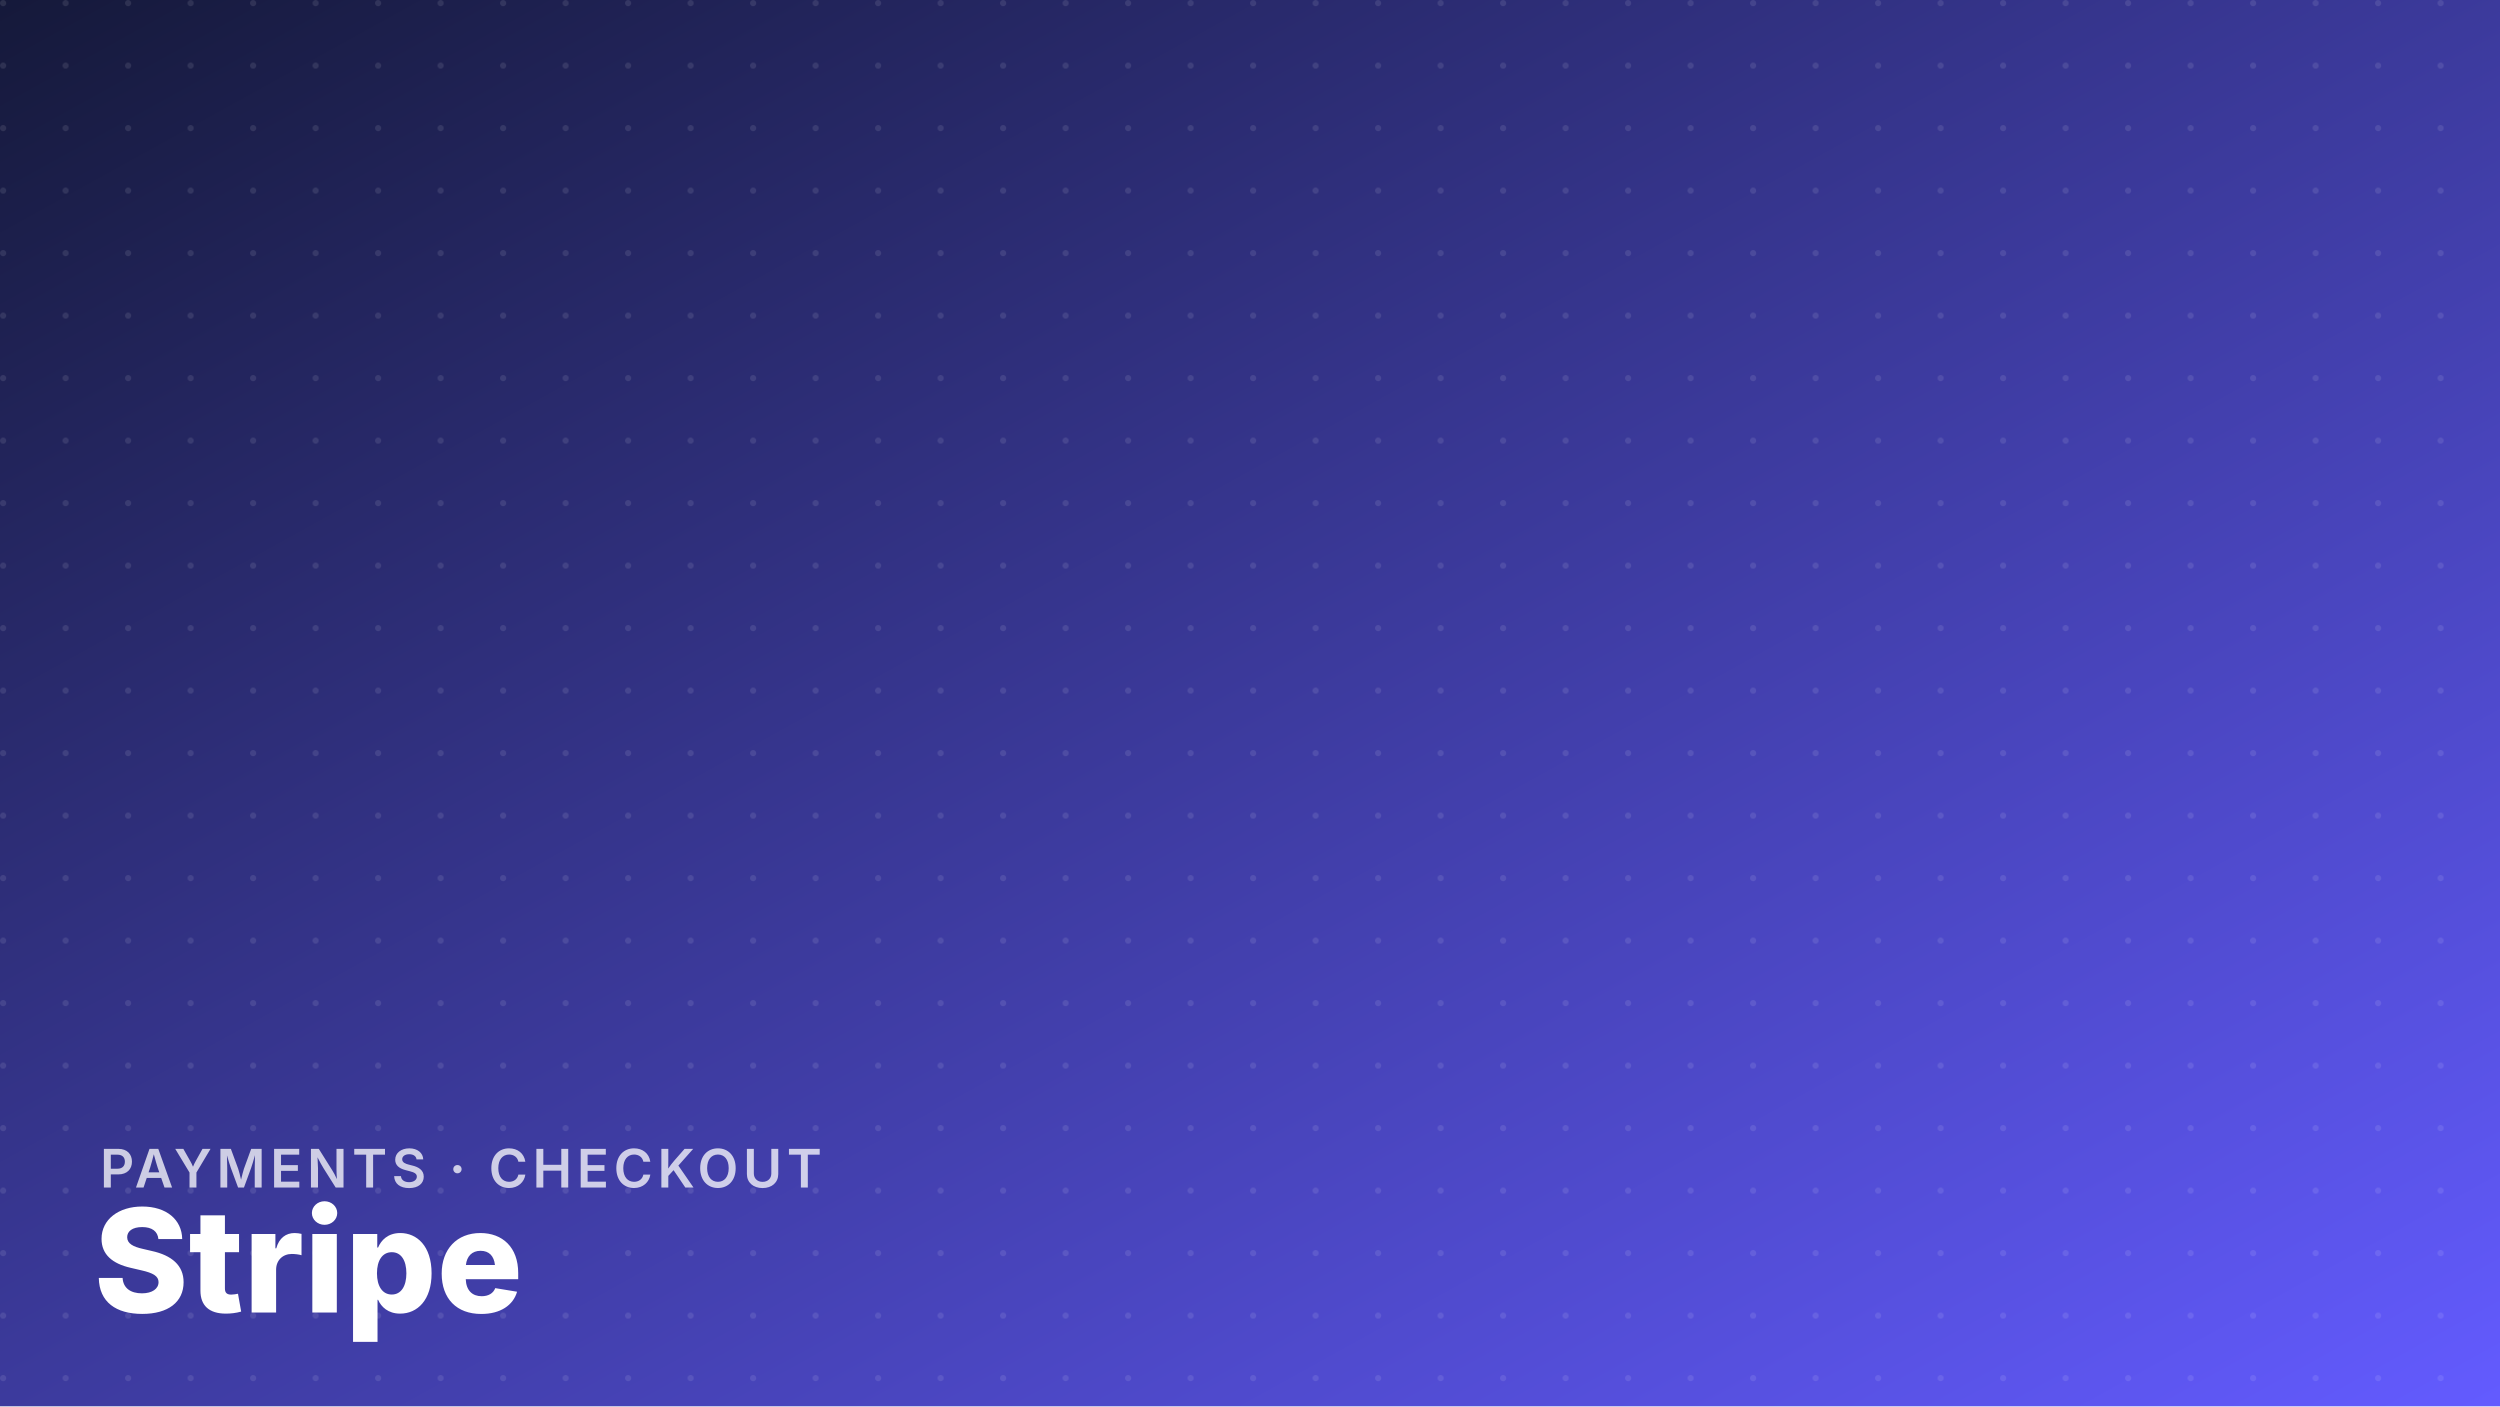
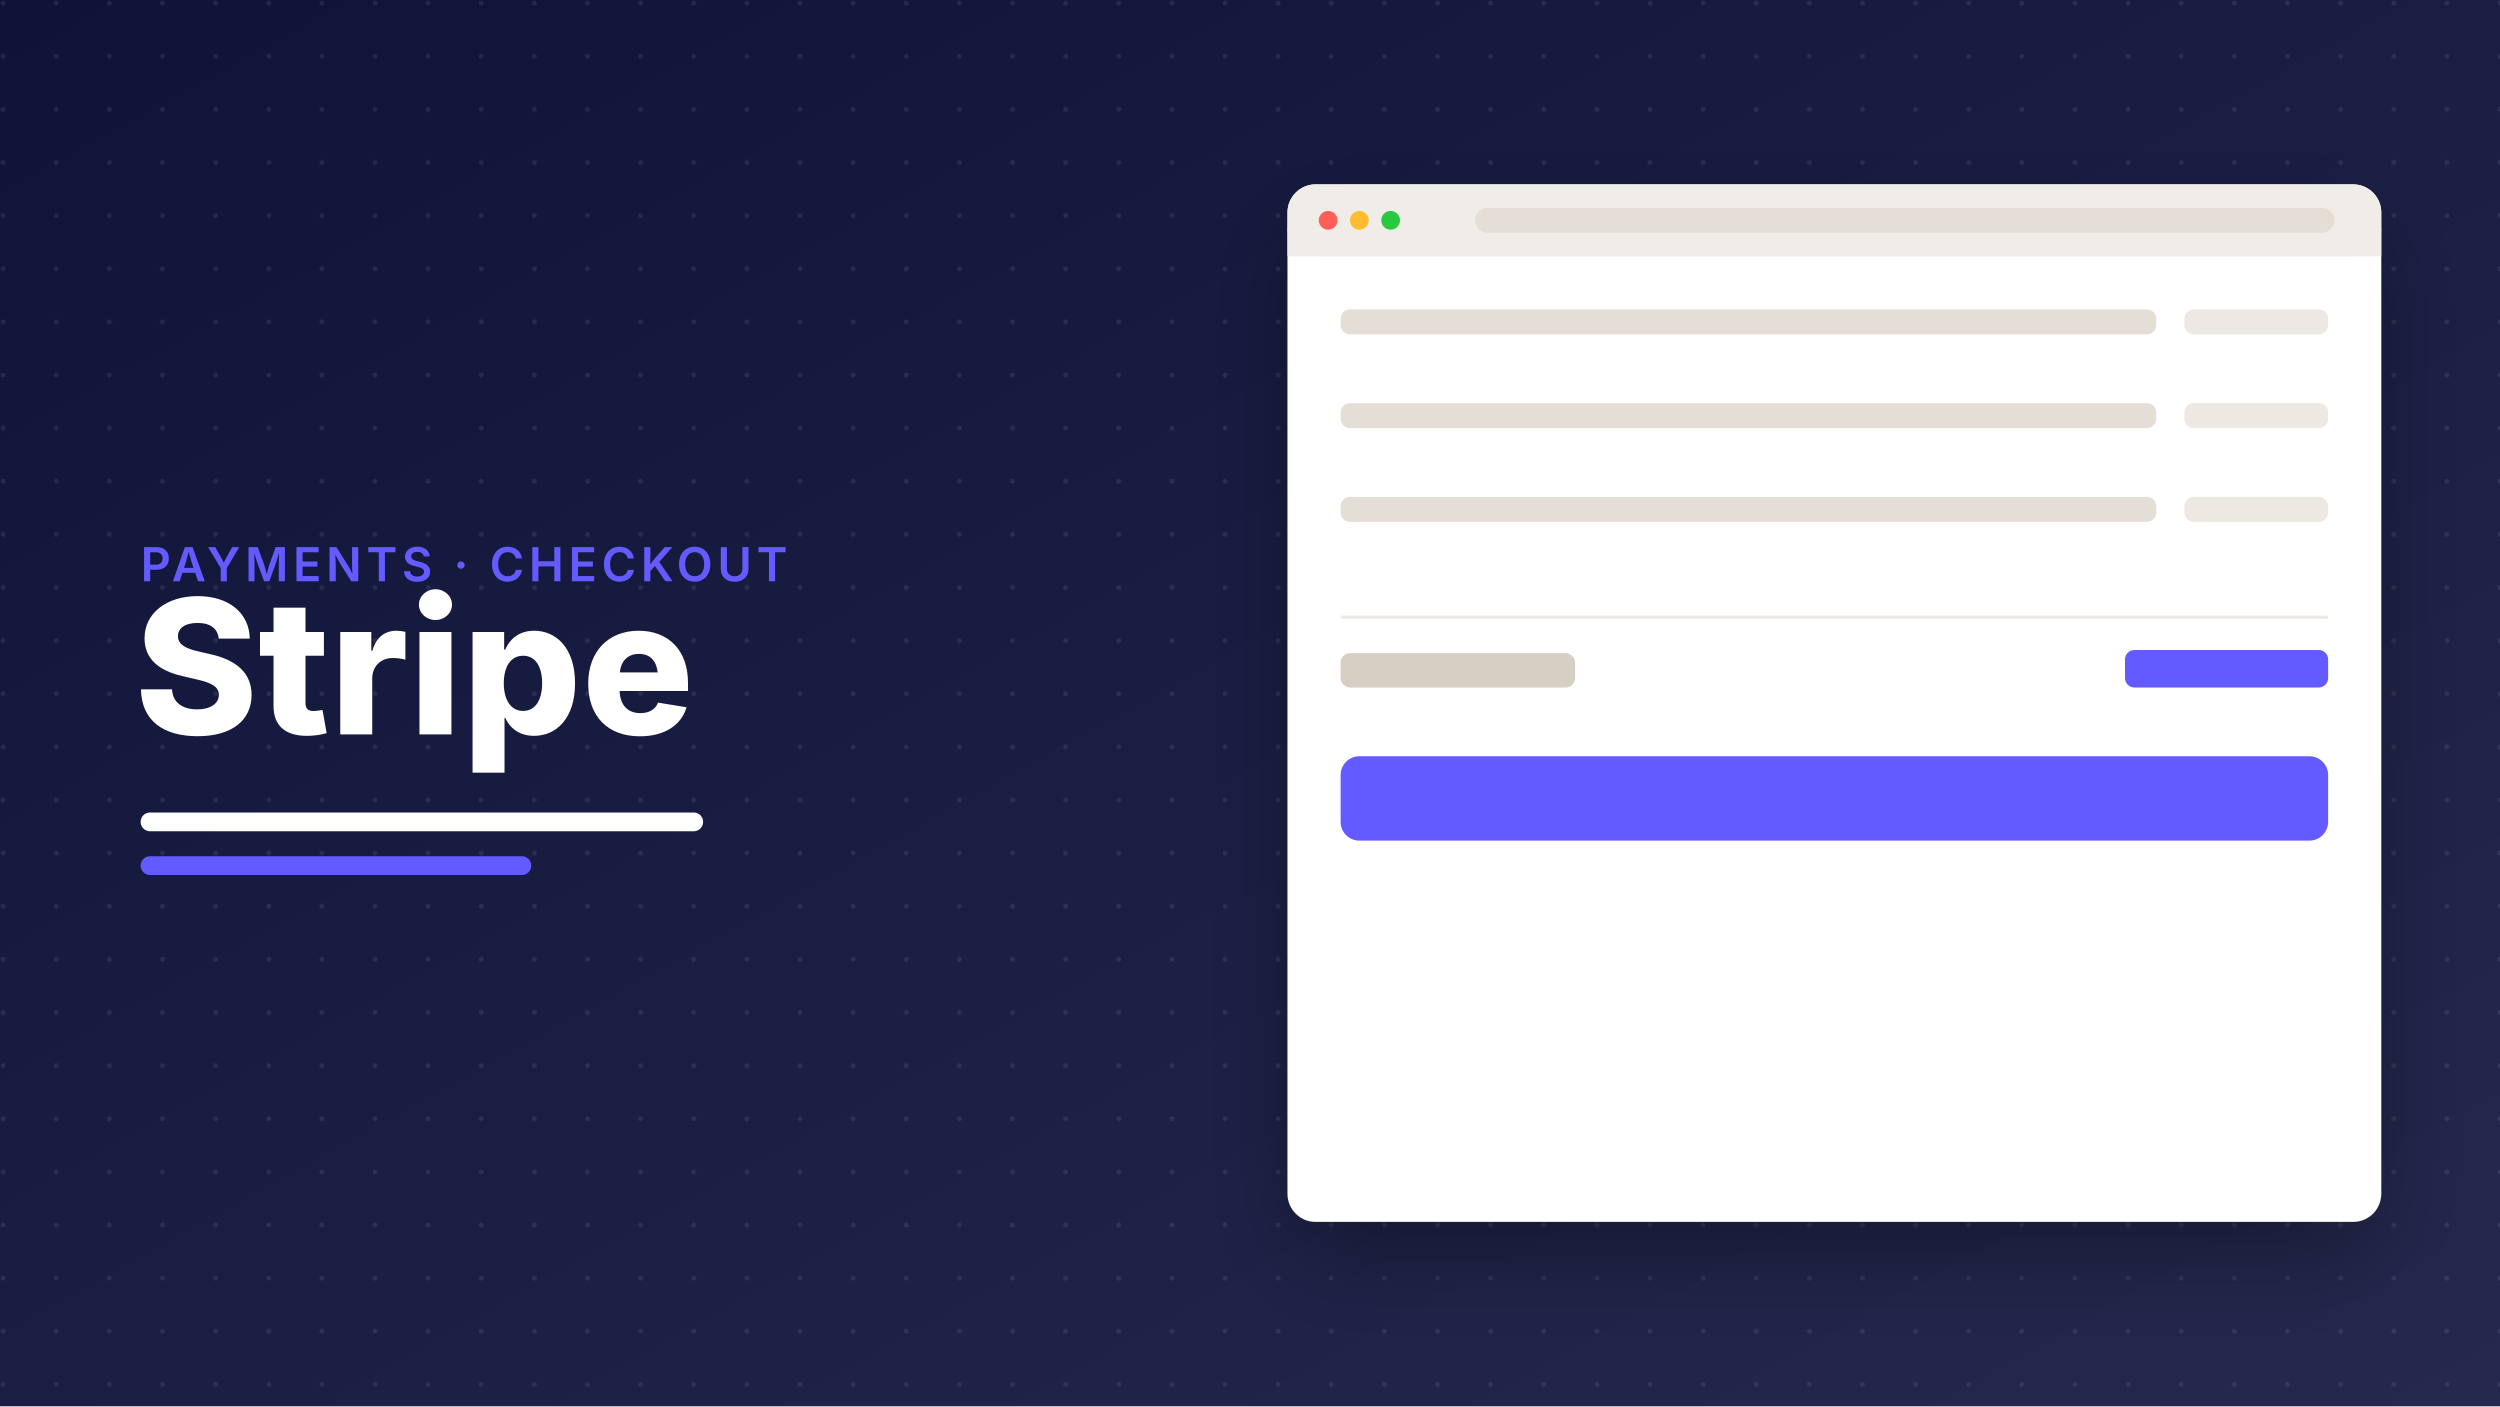
- <svg xmlns="http://www.w3.org/2000/svg" width="1600" height="900" viewBox="0 0 1600 900" role="img" aria-label="Stripe">
+ <svg xmlns="http://www.w3.org/2000/svg" width="1600" height="900" viewBox="0 0 1600 900" role="img" aria-label="Stripe UI mockup">
  <defs>
-     <linearGradient id="g" x1="0" y1="0" x2="1" y2="1">
-       <stop offset="0" stop-color="#15193a" />
-       <stop offset="1" stop-color="#635bff" />
+     <linearGradient id="bg" x1="0" y1="0" x2="1" y2="1">
+       <stop offset="0" stop-color="#0f1338" />
+       <stop offset="1" stop-color="#25294e" />
    </linearGradient>
-     <pattern id="dots" width="40" height="40" patternUnits="userSpaceOnUse">
-       <circle cx="2" cy="2" r="2" fill="#ffffff" opacity="0.10" />
+     <pattern id="dots" width="34" height="34" patternUnits="userSpaceOnUse">
+       <circle cx="2" cy="2" r="1.6" fill="#ffffff" opacity="0.08" />
    </pattern>
+     <filter id="sh" x="-20%" y="-20%" width="140%" height="140%">
+       <feDropShadow dx="0" dy="24" stdDeviation="30" flood-color="#000" flood-opacity="0.30" />
+     </filter>
  </defs>
-   <rect width="1600" height="900" fill="url(#g)" />
-   <rect width="1600" height="900" fill="url(#dots)" />
-   <text x="64" y="760" font-family="Inter, Arial, sans-serif" font-size="34" font-weight="600" fill="#ffffff" opacity="0.75" letter-spacing="3">PAYMENTS · CHECKOUT</text>
-   <text x="60" y="840" font-family="Inter, Arial, sans-serif" font-size="92" font-weight="800" fill="#ffffff">Stripe</text>
+   <rect x="0" y="0" width="1600" height="900" rx="0" fill="url(#bg)" />
+   <rect x="0" y="0" width="1600" height="900" rx="0" fill="url(#dots)" />
+   <text x="90" y="372" font-family="Inter,Arial,sans-serif" font-size="30" font-weight="600" letter-spacing="3" fill="#635bff">PAYMENTS · CHECKOUT</text>
+   <text x="86" y="470" font-family="Inter,Arial,sans-serif" font-size="120" font-weight="800" fill="#ffffff">Stripe</text>
+   <rect x="90" y="520" width="360" height="12" rx="6" fill="#ffffff" />
+   <rect x="90" y="548" width="250" height="12" rx="6" fill="#635bff" />
+   <g filter="url(#sh)">
+     <rect x="824" y="118" width="700" height="664" rx="18" fill="#ffffff" />
+   </g>
+   <rect x="824" y="118" width="700" height="46" rx="18" fill="#f0ede8" />
+   <rect x="824" y="146" width="700" height="18" rx="0" fill="#f0ede8" />
+   <circle cx="850" cy="141" r="6" fill="#ff5f57" />
+   <circle cx="870" cy="141" r="6" fill="#febc2e" />
+   <circle cx="890" cy="141" r="6" fill="#28c840" />
+   <rect x="944" y="133" width="550" height="16" rx="8" fill="#e4ded6" />
+   <g transform="translate(824,164)">
+     <rect x="34" y="34" width="522" height="16" rx="6" fill="#e4ded6" />
+     <rect x="574" y="34" width="92" height="16" rx="6" fill="#ece8e2" />
+     <rect x="34" y="94" width="522" height="16" rx="6" fill="#e4ded6" />
+     <rect x="574" y="94" width="92" height="16" rx="6" fill="#ece8e2" />
+     <rect x="34" y="154" width="522" height="16" rx="6" fill="#e4ded6" />
+     <rect x="574" y="154" width="92" height="16" rx="6" fill="#ece8e2" />
+     <rect x="34" y="230" width="632" height="2" rx="1" fill="#ece8e2" />
+     <rect x="34" y="254" width="150" height="22" rx="6" fill="#d6cfc4" />
+     <rect x="536" y="252" width="130" height="24" rx="6" fill="#635bff" />
+     <rect x="34" y="320" width="632" height="54" rx="12" fill="#635bff" />
+   </g>
</svg>
